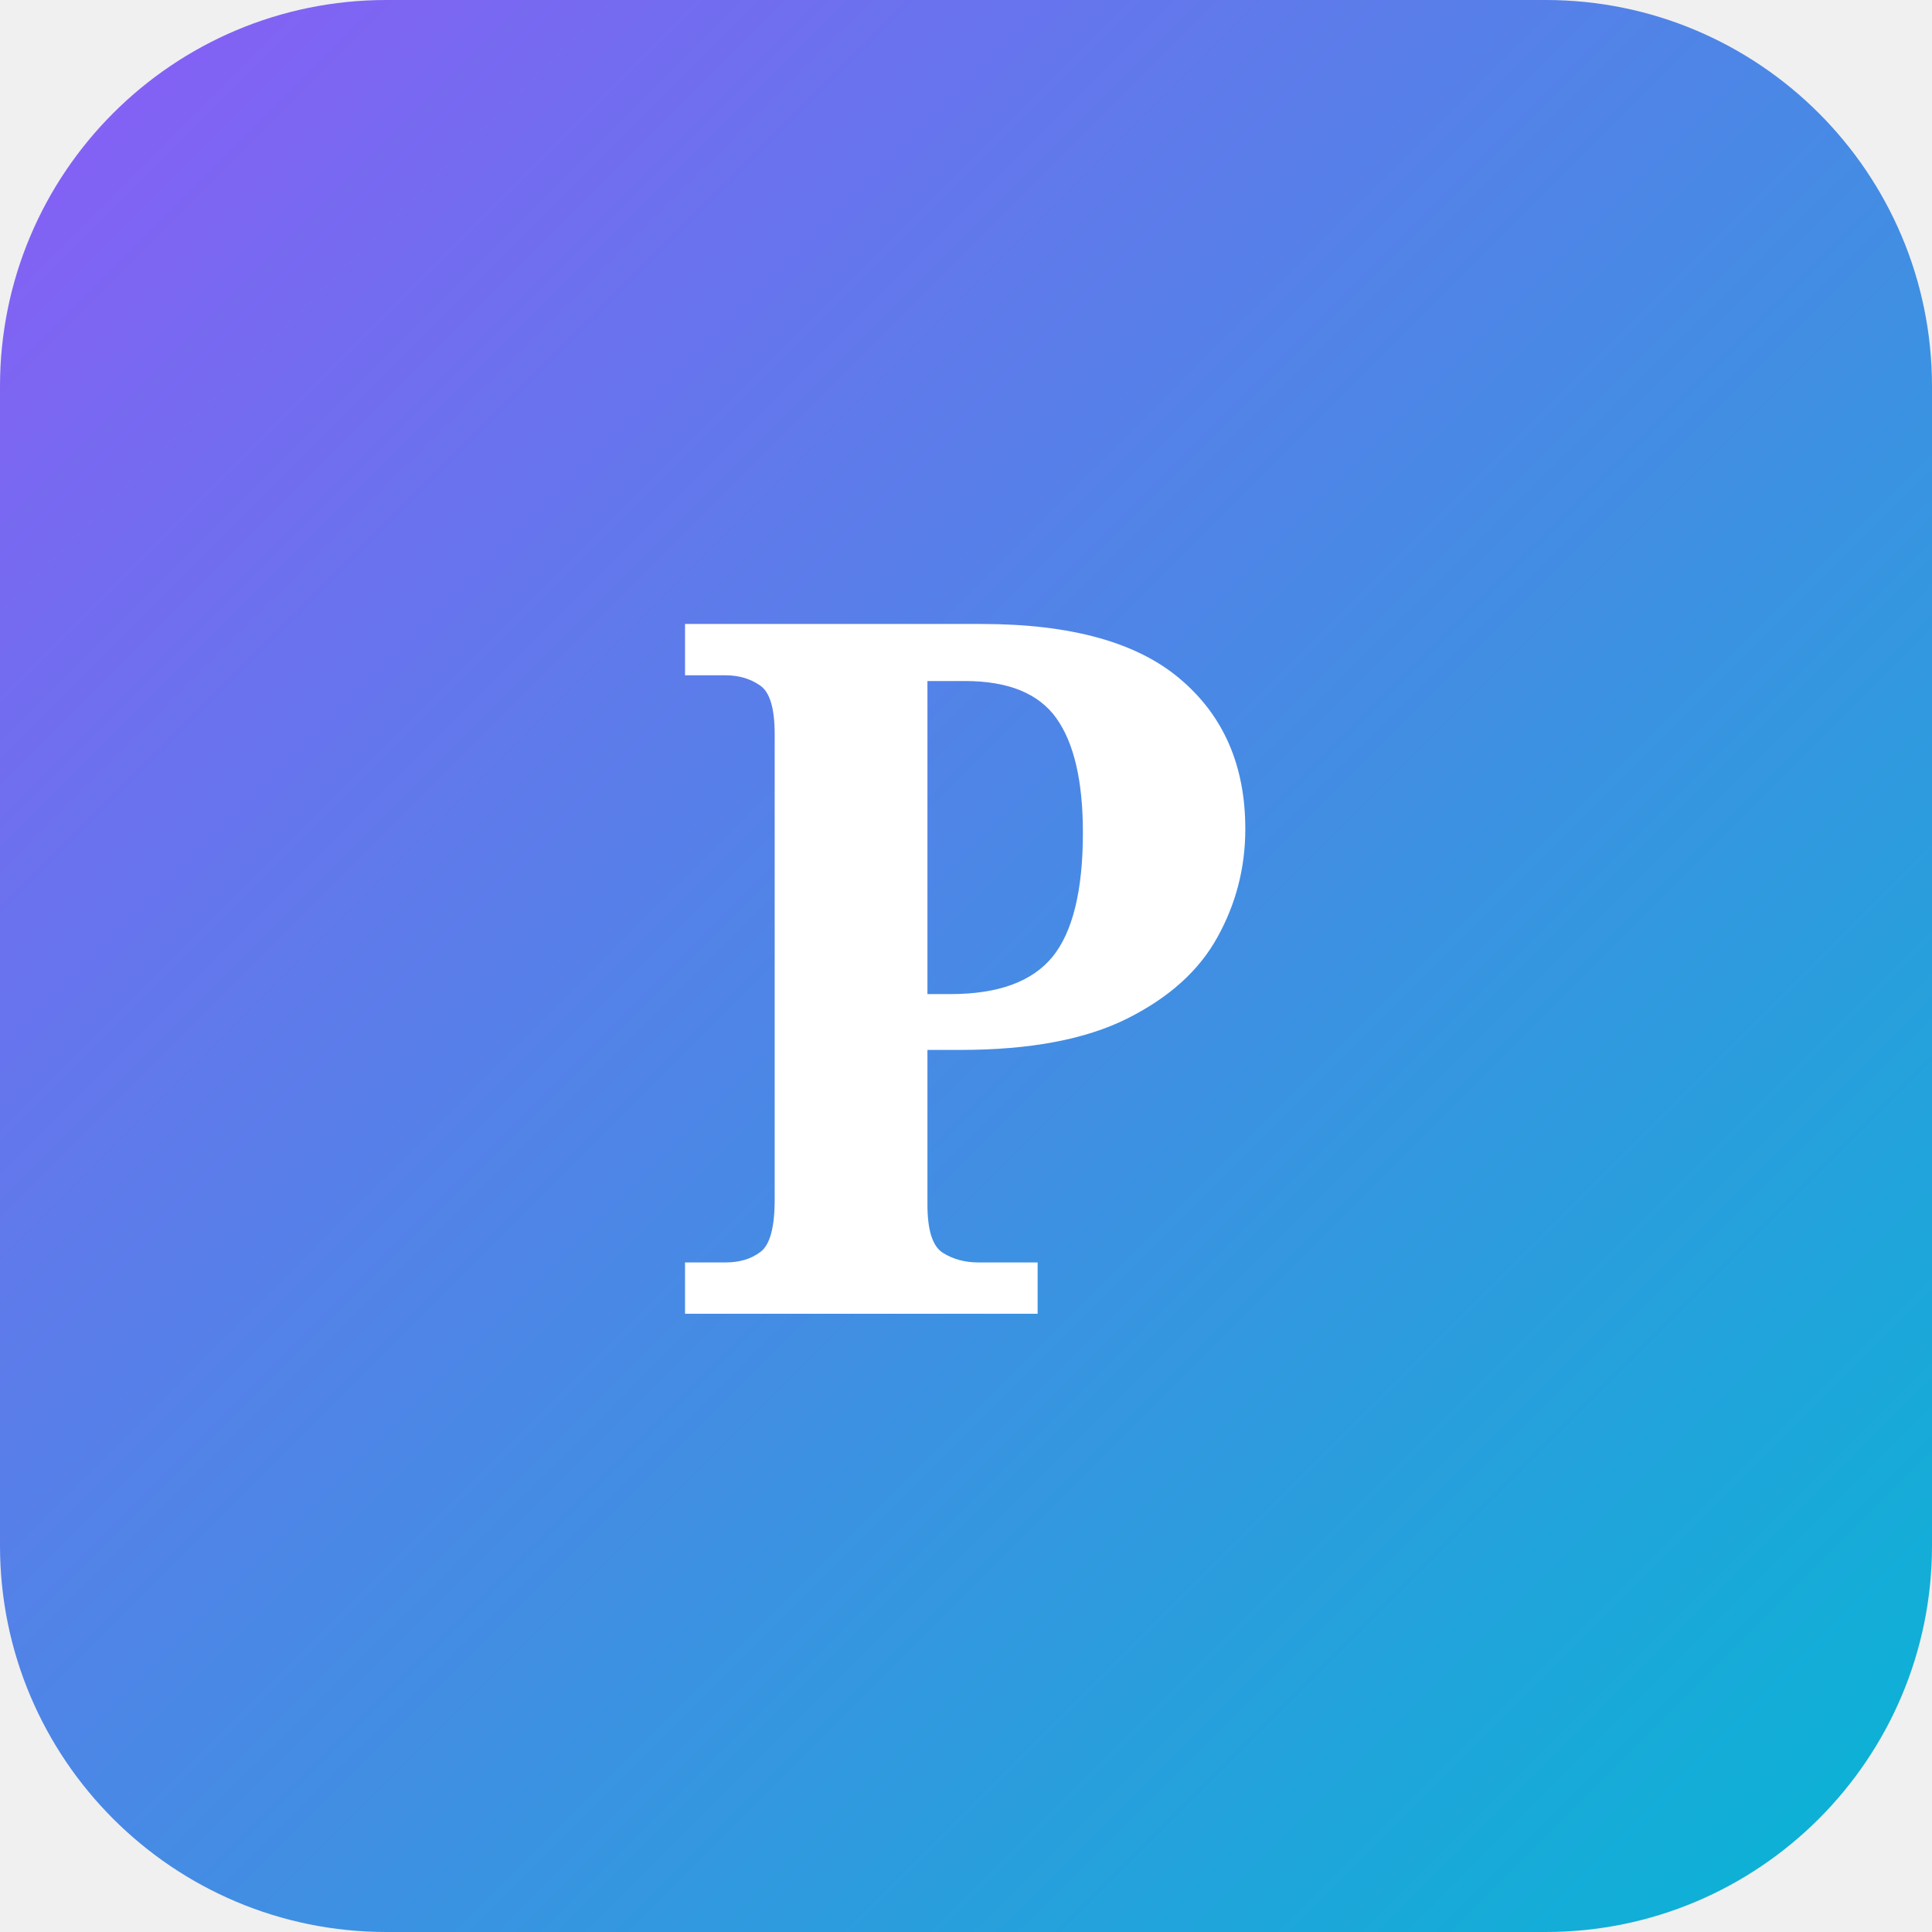
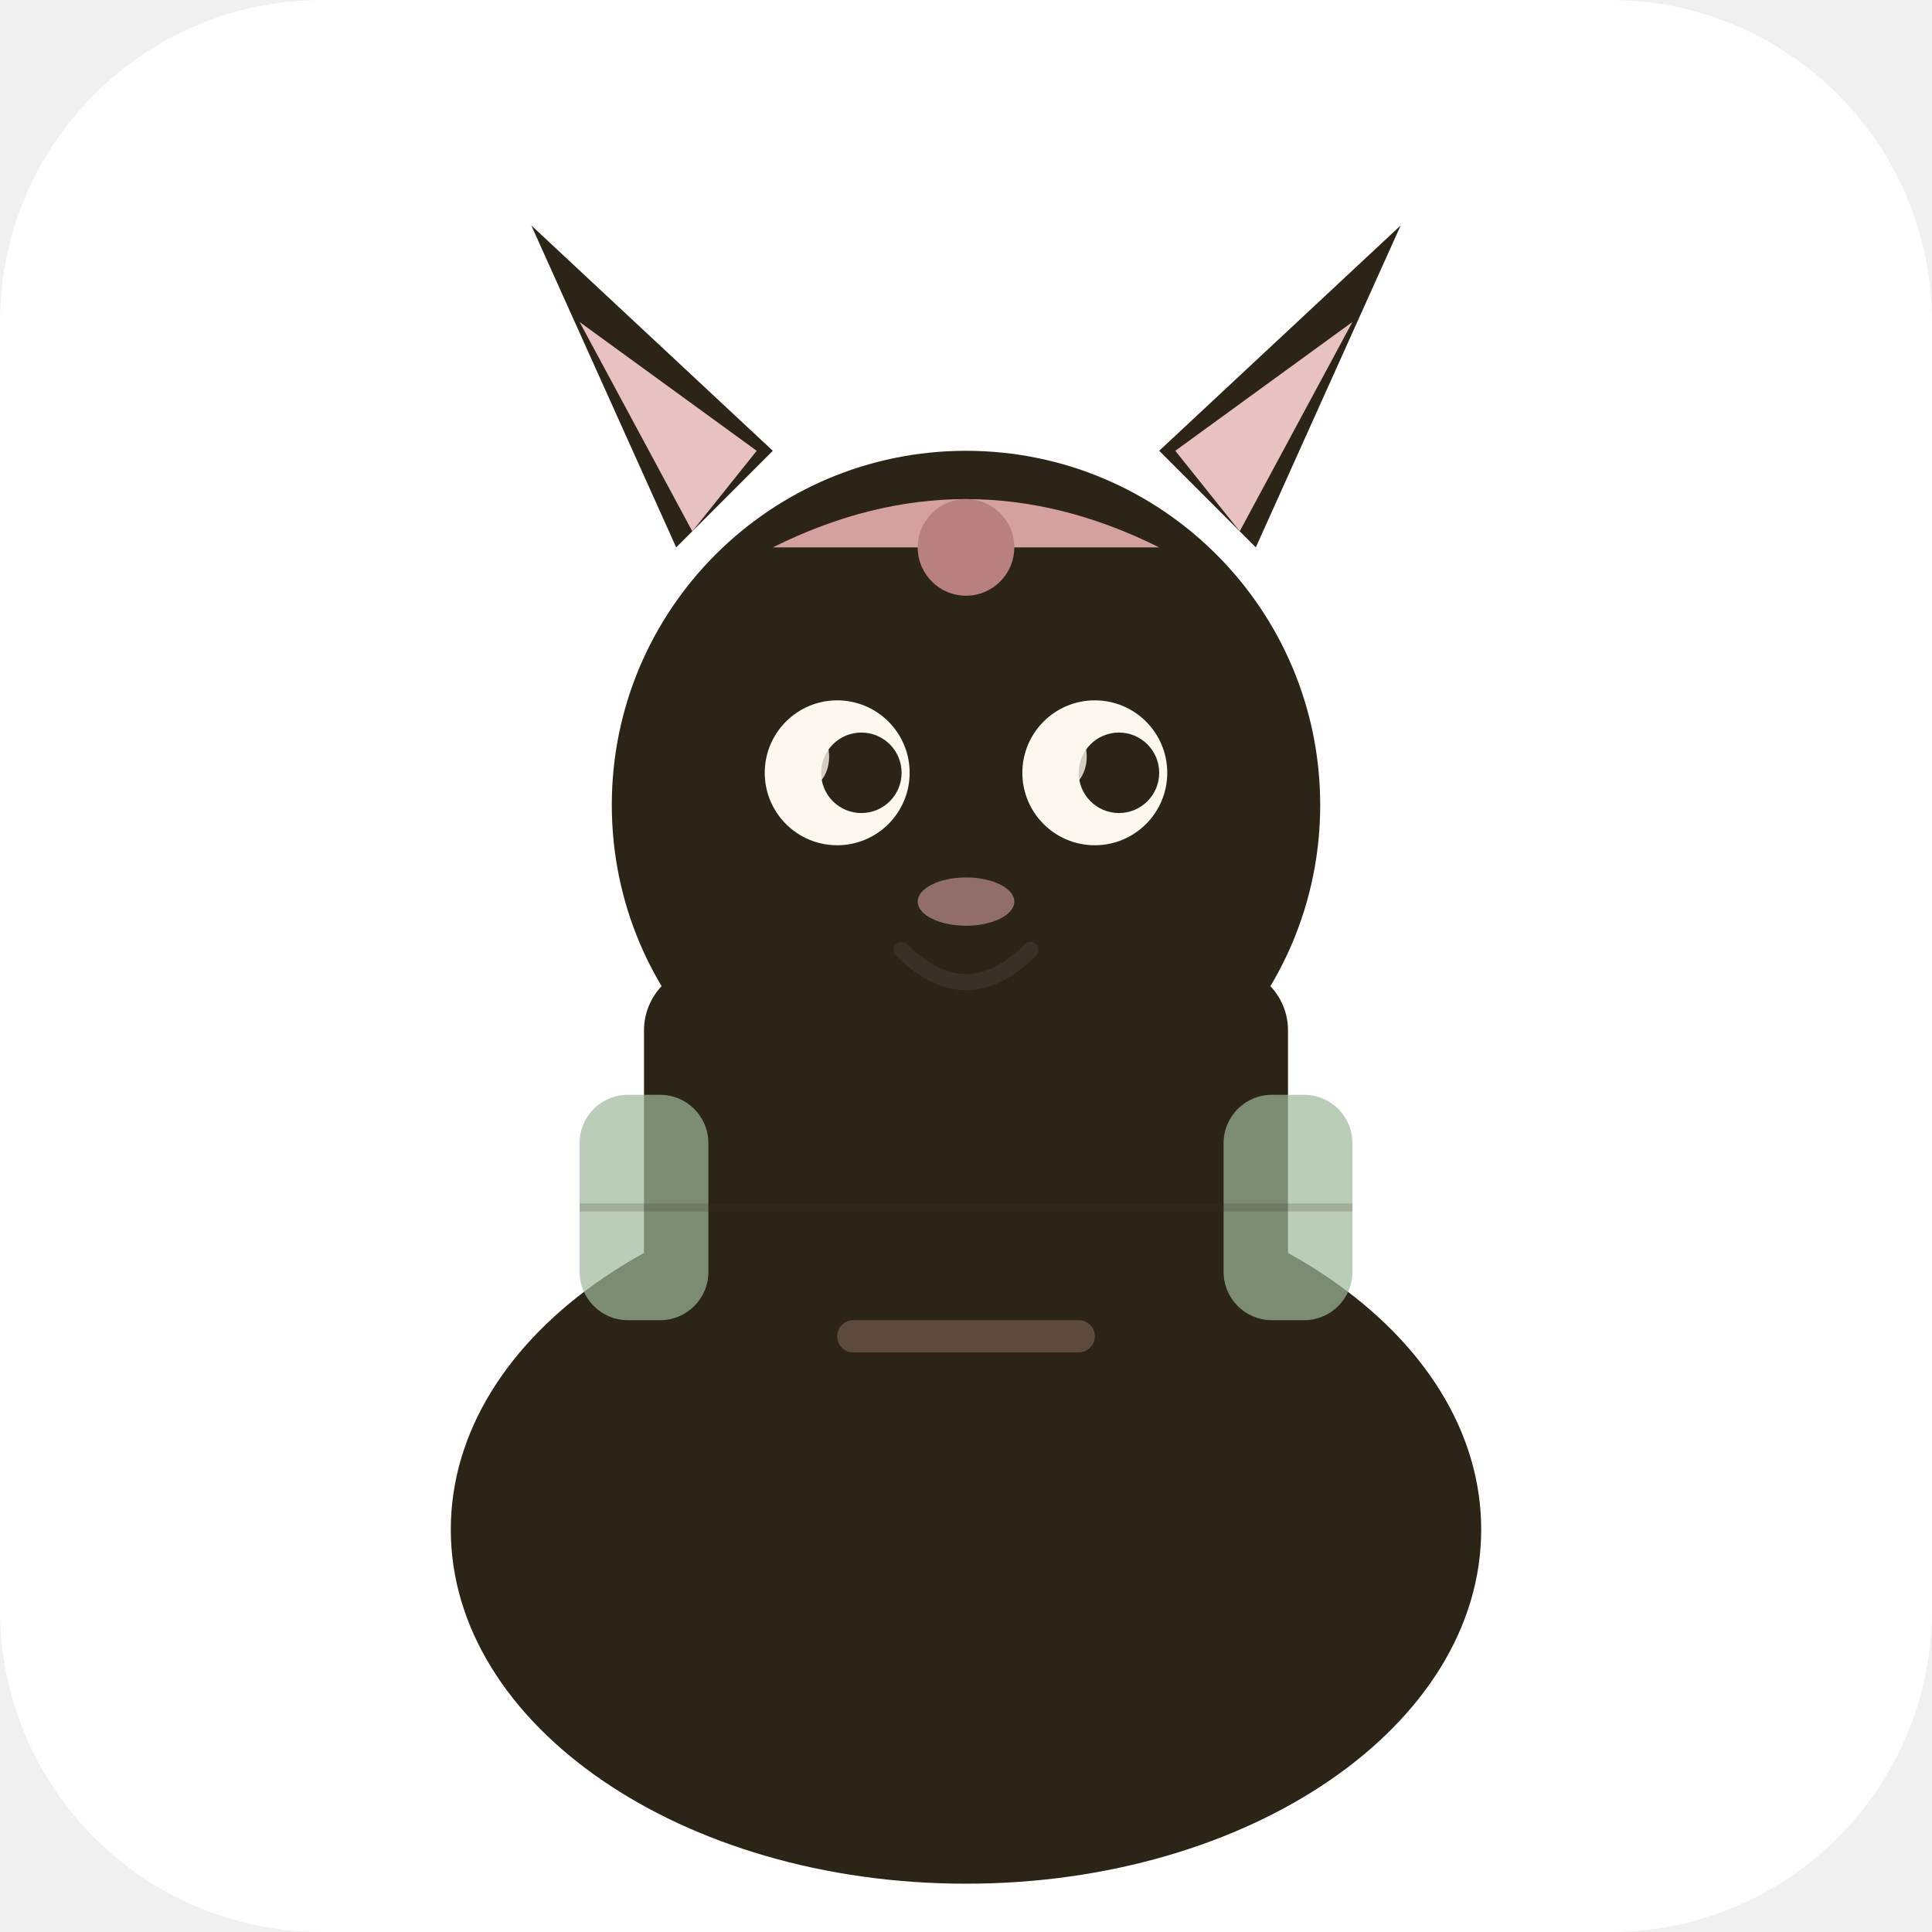
- <svg xmlns="http://www.w3.org/2000/svg" viewBox="0 0 100 100">
-   <defs>
-     <linearGradient id="g" x1="0%" y1="0%" x2="100%" y2="100%">
-       <stop offset="0%" stop-color="#8b5cf6" />
-       <stop offset="100%" stop-color="#06b6d4" />
-     </linearGradient>
-   </defs>
-   <rect width="100" height="100" rx="20" fill="url(#g)" />
-   <text x="50" y="68" font-family="serif" font-size="50" font-weight="bold" fill="white" text-anchor="middle">P</text>
+ <svg xmlns="http://www.w3.org/2000/svg" viewBox="0 0 120 120" fill="none">
+   <rect width="120" height="120" rx="20" fill="#ffffff" />
+   <ellipse cx="60" cy="95" rx="32" ry="22" fill="#2c2416" />
+   <rect x="44" y="78" width="32" height="4" rx="2" fill="#2c2416" />
+   <rect x="40" y="60" width="40" height="22" rx="4" fill="#2c2416" />
+   <circle cx="60" cy="50" r="22" fill="#2c2416" />
+   <polygon points="42,34 33,14 48,28" fill="#2c2416" />
+   <polygon points="78,34 87,14 72,28" fill="#2c2416" />
+   <polygon points="43,33 36,20 47,28" fill="#e8c2c2" />
+   <polygon points="77,33 84,20 73,28" fill="#e8c2c2" />
+   <circle cx="52" cy="48" r="4.5" fill="#fcf8f0" />
+   <circle cx="68" cy="48" r="4.5" fill="#fcf8f0" />
+   <circle cx="53.5" cy="48" r="2.5" fill="#2c2416" />
+   <circle cx="69.5" cy="48" r="2.5" fill="#2c2416" />
+   <ellipse cx="50" cy="47" rx="1.5" ry="2" fill="#fcf8f0" opacity="0.8" />
+   <ellipse cx="66" cy="47" rx="1.5" ry="2" fill="#fcf8f0" opacity="0.8" />
+   <ellipse cx="60" cy="56" rx="3" ry="1.5" fill="#d4a0a0" opacity="0.6" />
+   <path d="M56,59 Q60,63 64,59" stroke="#3a3028" stroke-width="1" fill="none" stroke-linecap="round" />
+   <path d="M48,34 Q60,28 72,34" fill="#d4a0a0" />
+   <circle cx="60" cy="34" r="3" fill="#b88080" />
+   <rect x="36" y="68" width="8" height="14" rx="3" fill="#9cb89a" opacity="0.7" />
+   <rect x="76" y="68" width="8" height="14" rx="3" fill="#9cb89a" opacity="0.7" />
+   <line x1="36" y1="75" x2="84" y2="75" stroke="#3a3028" stroke-width="0.5" opacity="0.2" />
+   <rect x="52" y="82" width="16" height="2" rx="1" fill="#d4a0a0" opacity="0.3" />
</svg>
